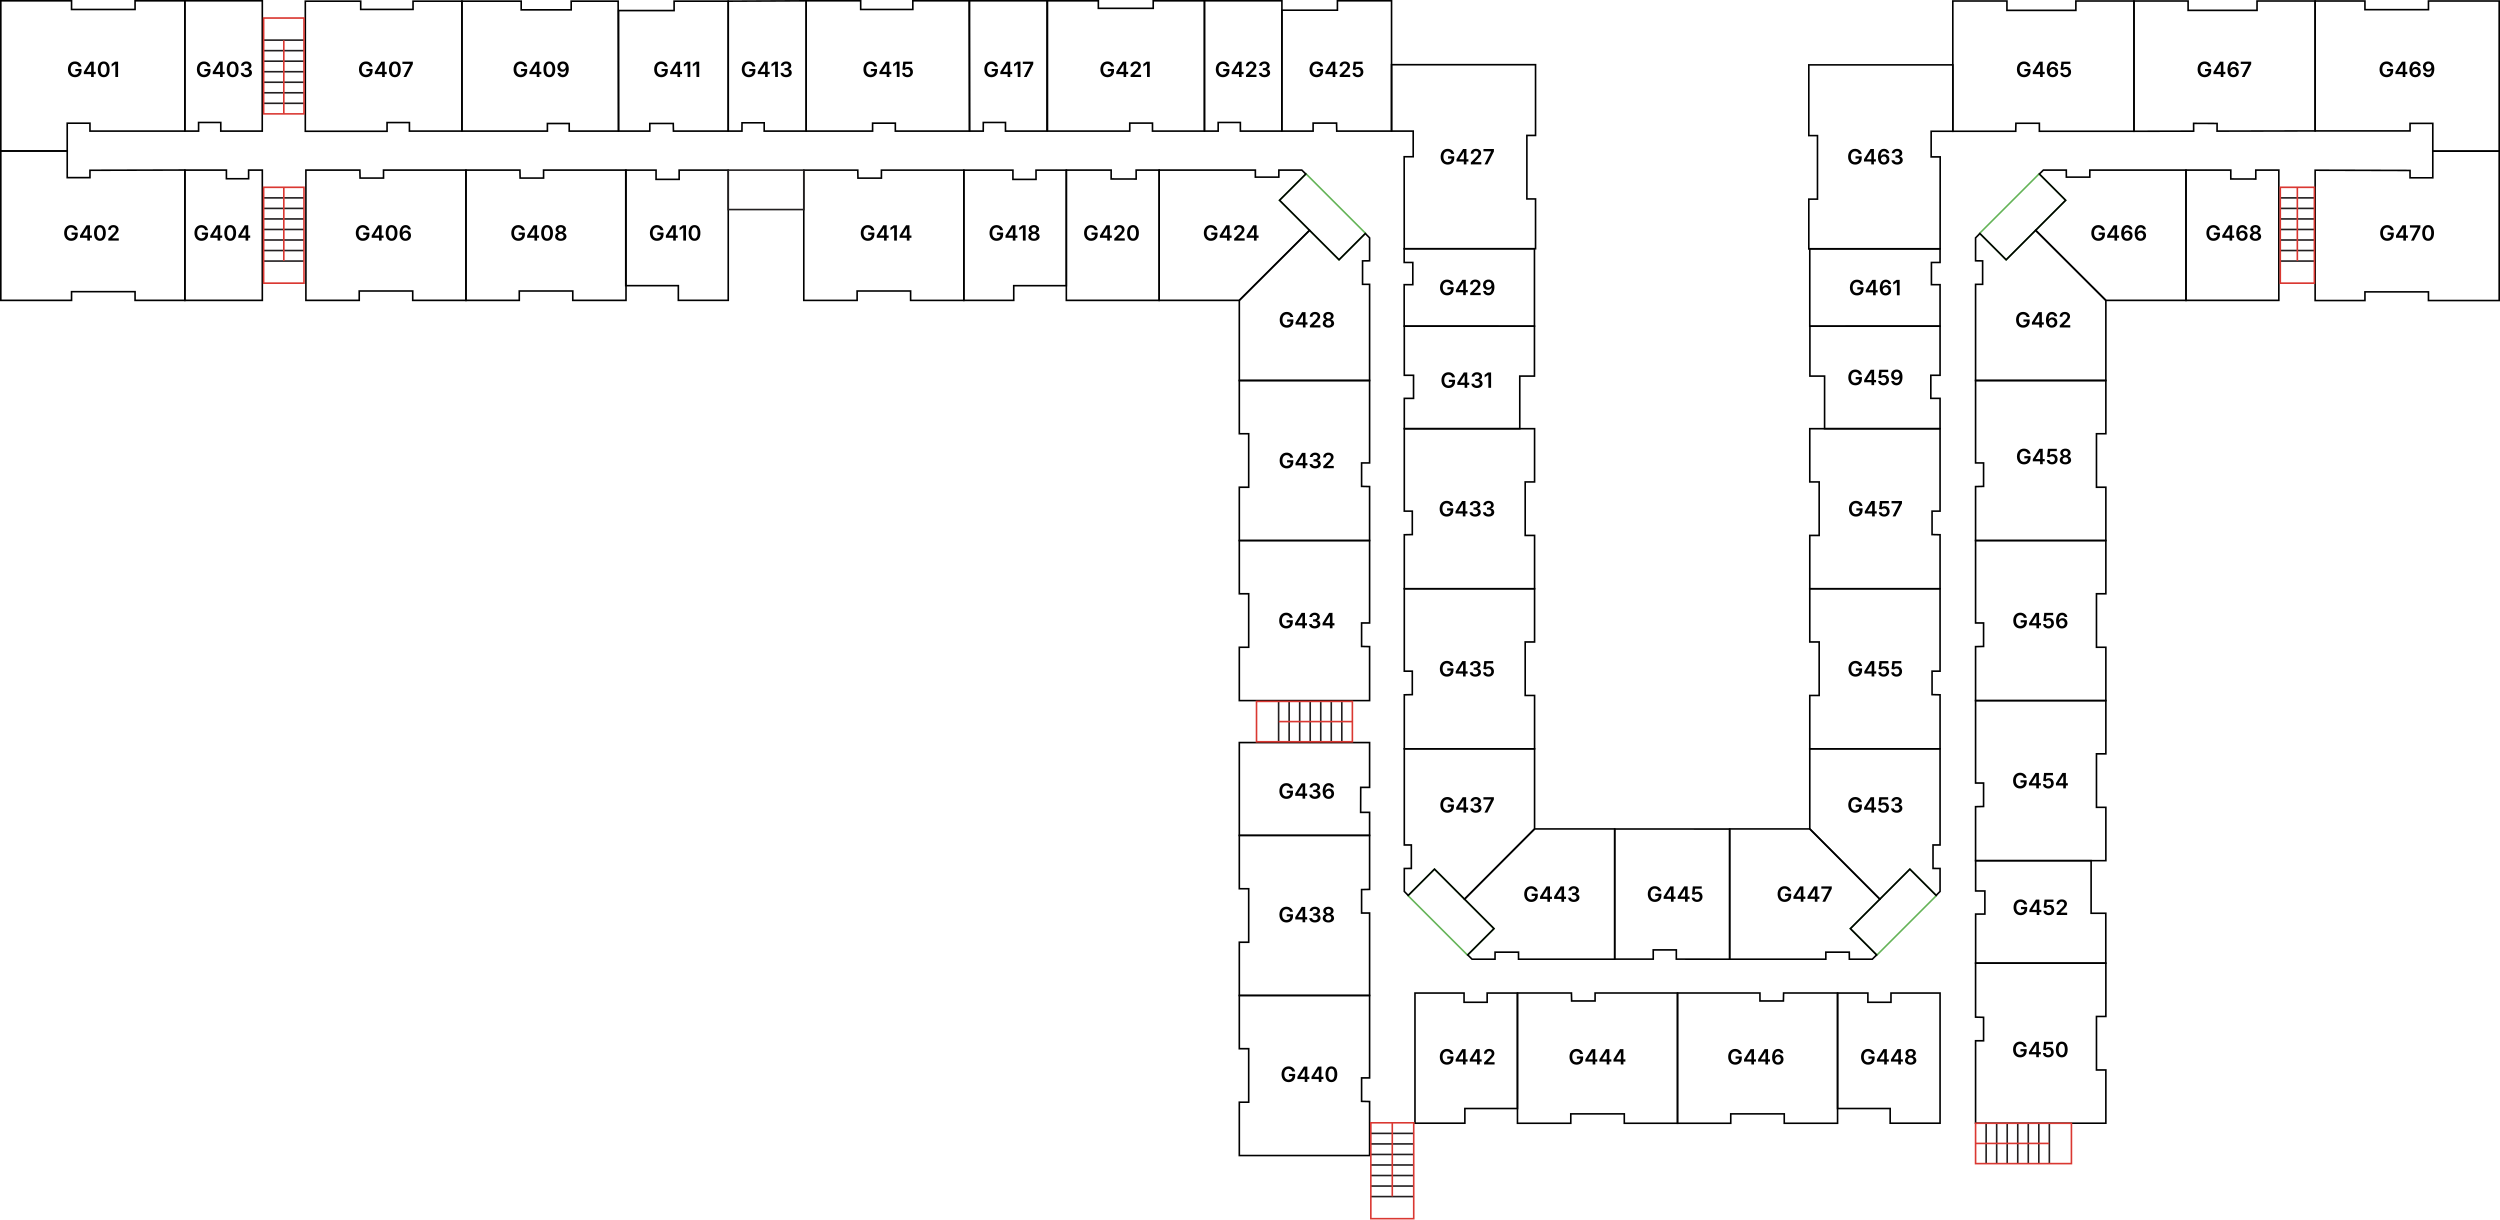
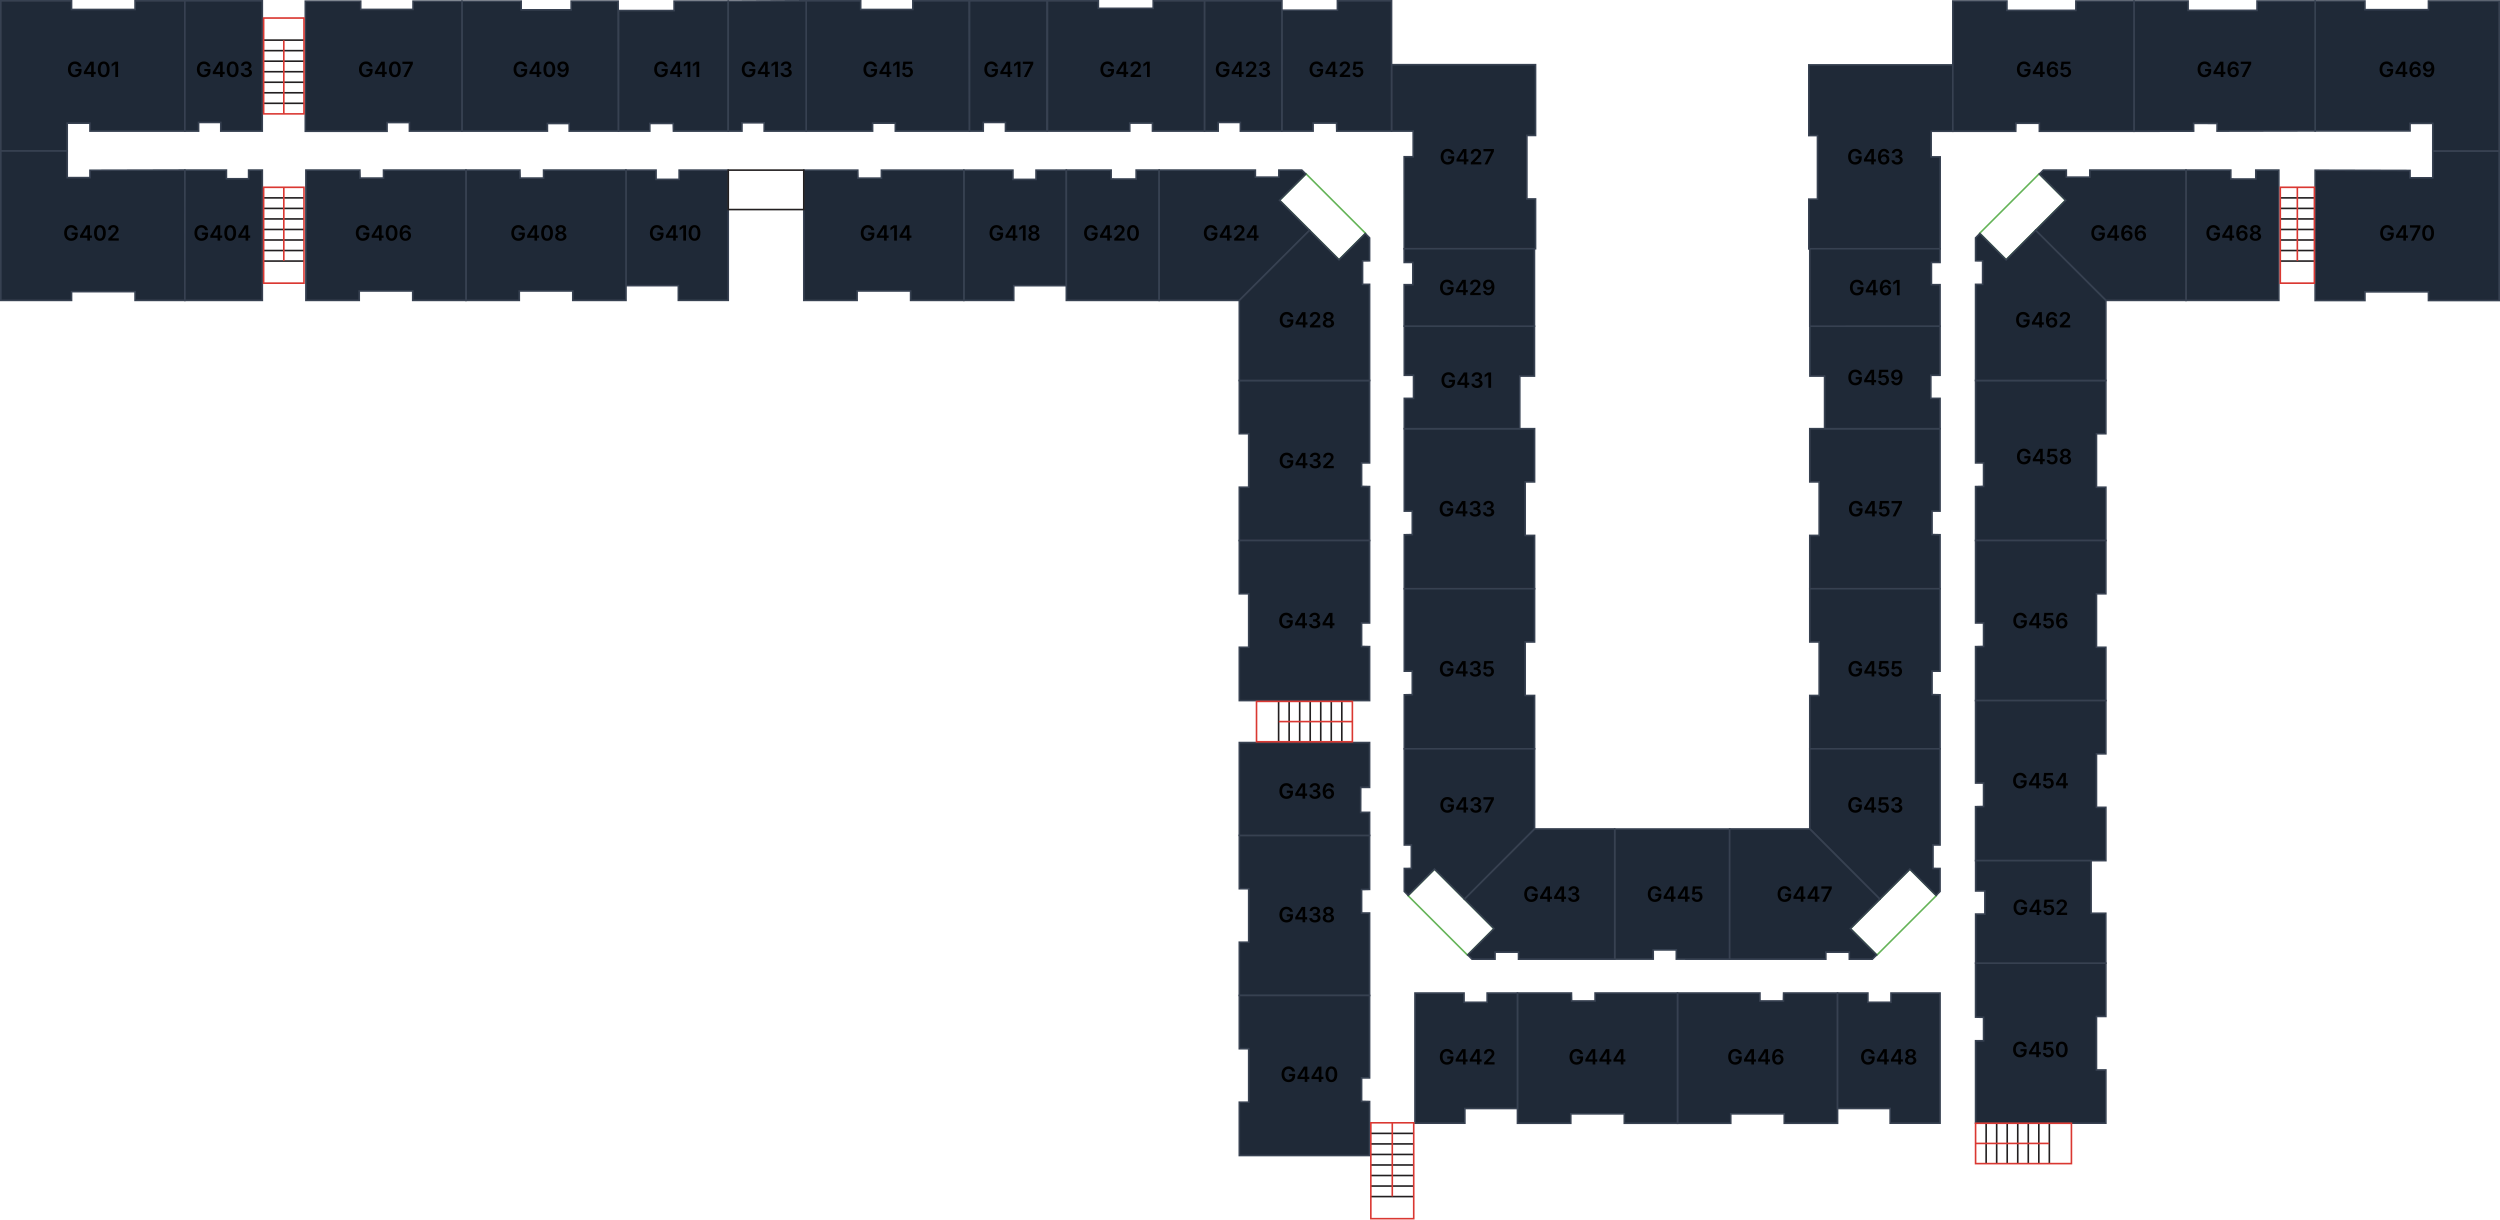
<svg xmlns="http://www.w3.org/2000/svg" id="Layer_1" data-name="Layer 1" viewBox="0 0 3078.84 1501.84">
  <defs>
    <style>
      .cls-1 {
        stroke: #64b357;
      }

      .cls-1, .cls-2, .cls-3, .cls-4 {
        fill: none;
        stroke-miterlimit: 10;
        stroke-width: 2px;
      }

      .cls-2 {
        stroke: #221f20;
      }

      .cls-3 {
        stroke: #da3832;
      }

      .cls-5 {
        font-family: Inter-SemiBold, Inter;
        font-size: 26px;
        font-weight: 600;
      }

      .cls-4 {
        stroke: #000;
      }

      .cls-6 {
        letter-spacing: -.02em;
      }

      .cls-7 {
        letter-spacing: -.02em;
      }

      .cls-8 {
        letter-spacing: 0em;
      }
+ 
+       /* App-specific styles */
+       .unit { fill: #1f2937; stroke: #374151; stroke-width: 2; cursor: pointer; transition: all 0.2s; }
+       .unit:hover { fill: #374151; }
+       .unit.selected { fill: #3b82f6; stroke: #60a5fa; }
+       .unit-label { fill: #9ca3af; font-family: sans-serif; font-size: 18px; text-anchor: middle; pointer-events: none; }
    </style>
  </defs>
  <rect class="cls-1" x="1735.14" y="1100.26" width="103.62" height="46.12" transform="translate(1317.69 -934.55) rotate(45)" />
  <polygon id="g-401" class="cls-4 unit" points="227.67 161.45 227.67 1 166.33 1 166.33 11.67 88.11 11.67 88.11 1 1 1 1 185.95 82.78 185.95 82.78 151.72 110.79 151.72 110.79 161.45 227.67 161.45" />
  <polygon id="g-402" class="cls-4 unit" points="227.67 209.4 227.67 369.92 166.33 369.92 166.33 359.22 88.11 359.22 88.11 369.92 1 369.92 1 185.95 82.78 185.95 82.78 218.77 110.79 218.77 110.79 209.7 227.67 209.4" />
  <polygon id="g-469" class="cls-4 unit" points="2851.18 161.23 2851.18 1.23 2912.51 1.23 2912.51 11.9 2990.73 11.9 2990.73 1.23 3077.84 1.23 3077.84 186.17 2996.07 186.17 2996.07 151.94 2968.05 151.94 2968.05 161.23 2851.18 161.23" />
  <polygon id="g-470" class="cls-4 unit" points="2851.18 209.62 2851.18 370.14 2912.51 370.14 2912.51 359.44 2990.73 359.44 2990.73 370.14 3077.84 370.14 3077.84 186.17 2996.07 186.17 2996.07 218.99 2968.05 218.99 2968.05 209.92 2851.18 209.62" />
  <polygon id="g-463" class="cls-4 unit" points="2389.33 306.56 2227.62 306.56 2227.62 245.22 2238.29 245.22 2238.29 167 2227.62 167 2227.62 79.89 2404.96 79.89 2404.96 161.67 2378.29 161.67 2378.29 193.22 2389.4 193.22 2389.33 306.56" />
  <polygon id="g-467" class="cls-4 unit" points="2851.18 1.23 2779.62 1.23 2779.62 12.78 2694.73 12.78 2694.73 1.23 2628.07 1.23 2628.07 161.67 2701.55 161.52 2701.51 151.93 2730.44 152.04 2730.38 161.47 2851.18 161.23 2851.18 1.23" />
  <polygon id="g-465" class="cls-4 unit" points="2628.07 1.23 2556.51 1.23 2556.51 12.78 2471.62 12.78 2471.62 1.23 2404.96 1.23 2404.96 161.67 2482.44 161.67 2482.66 151.82 2511.55 151.82 2511.55 161.67 2628.07 161.67 2628.07 1.23" />
  <polygon id="g-415" class="cls-4 unit" points="1194 161.45 1193.51 1 1124.18 1 1124.18 11.67 1059.96 11.67 1059.96 1 992.85 1 992.85 161.45 1074.63 161.45 1074.63 151.67 1102.64 151.67 1102.64 161.45 1194 161.45" />
  <polygon id="g-409" class="cls-4 unit" points="761.74 161.45 761.27 1.45 703.43 1.45 703.43 12.11 641.86 12.11 641.86 1.45 568.89 1.45 568.89 161.45 674.14 161.45 674.14 152.11 701 152.11 701 161.45 761.74 161.45" />
  <polygon id="g-427" class="cls-4 unit" points="1729.36 306.33 1891.07 306.33 1891.07 245 1880.4 245 1880.4 166.78 1891.07 166.78 1891.07 79.67 1713.74 79.67 1713.74 161.45 1740.4 161.45 1740.4 193 1729.29 193 1729.36 306.33" />
  <polygon id="g-425" class="cls-4 unit" points="1578.72 12.56 1647.07 12.56 1647.07 1 1713.74 1 1713.74 161.45 1646.25 161.45 1646.03 151.6 1617.14 151.6 1617.14 161.45 1578.62 161.45 1578.72 12.56" />
  <polygon id="g-411" class="cls-4 unit" points="761.83 13 830.18 13 830.18 1.45 896.85 1.45 896.85 161.45 829.36 161.45 829.14 152.04 800.25 152.04 800.25 161.45 761.74 161.45 761.83 13" />
  <polygon id="g-433" class="cls-4 unit" points="1889.88 527.95 1889.88 593.5 1878.33 593.5 1878.33 659.39 1889.88 659.39 1889.88 725.06 1729.44 725.06 1729.44 658.57 1739.29 658.35 1739.29 629.46 1729.44 629.46 1729.44 527.95 1889.88 527.95" />
  <polygon id="g-435" class="cls-4 unit" points="1889.88 725.06 1889.88 790.61 1878.33 790.61 1878.33 856.5 1889.88 856.5 1889.88 922.17 1729.44 922.17 1729.44 855.68 1739.29 855.46 1739.29 826.57 1729.44 826.57 1729.44 725.06 1889.88 725.06" />
  <polygon id="g-431" class="cls-4 unit" points="1889.74 401.72 1729.44 401.72 1729.44 462.17 1740.82 462.17 1740.82 490.61 1729.44 490.61 1729.44 527.95 1871.65 527.95 1871.65 463.17 1889.74 463.17 1889.74 401.72" />
  <polygon id="g-418" class="cls-4 unit" points="1187.01 369.92 1187.01 209.55 1247.45 209.55 1247.45 220.93 1275.9 220.93 1275.9 209.55 1313.23 209.55 1313.23 351.82 1248.45 351.82 1248.45 369.92 1187.01 369.92" />
  <polygon id="g-410" class="cls-4 unit" points="896.85 369.88 896.85 209.51 836.4 209.51 836.4 220.89 807.96 220.89 807.96 209.51 770.63 209.51 770.63 351.79 835.4 351.79 835.4 369.88 896.85 369.88" />
  <polygon id="g-445" class="cls-4 unit" points="1988.56 1020.92 1988.56 1181.22 2036.01 1181.22 2036.01 1169.84 2064.45 1169.84 2064.45 1181.22 2130.13 1181.29 2130.13 1020.99 1988.56 1020.92" />
  <polygon id="g-457" class="cls-4 unit" points="2228.81 527.95 2228.81 593.5 2240.37 593.5 2240.37 659.39 2228.81 659.39 2228.81 725.06 2389.25 725.06 2389.25 658.57 2379.4 658.35 2379.4 629.46 2389.25 629.46 2389.25 527.95 2228.81 527.95" />
  <polygon id="g-455" class="cls-4 unit" points="2228.81 725.06 2228.81 790.61 2240.37 790.61 2240.37 856.5 2228.81 856.5 2228.81 922.17 2389.25 922.17 2389.25 855.68 2379.4 855.46 2379.4 826.57 2389.25 826.57 2389.25 725.06 2228.81 725.06" />
  <polygon id="g-458" class="cls-4 unit" points="2593.44 468.6 2593.44 534.15 2581.88 534.15 2581.88 600.04 2593.44 600.04 2593.44 665.71 2432.99 665.71 2432.99 599.23 2442.84 599 2442.84 570.11 2432.99 570.11 2432.99 468.6 2593.44 468.6" />
  <polygon id="g-456" class="cls-4 unit" points="2593.44 665.71 2593.44 731.26 2581.88 731.26 2581.88 797.15 2593.44 797.15 2593.44 862.82 2432.99 862.82 2432.99 796.34 2442.84 796.11 2442.84 767.22 2432.99 767.22 2432.99 665.71 2593.44 665.71" />
  <polygon id="g-432" class="cls-4 unit" points="1526.26 468.6 1526.26 534.15 1537.81 534.15 1537.81 600.04 1526.26 600.04 1526.26 665.71 1686.7 665.71 1686.7 599.23 1676.85 599 1676.85 570.11 1686.7 570.11 1686.7 468.6 1526.26 468.6" />
  <polygon id="g-414" class="cls-4 unit" points="1187.01 369.96 1121.45 369.96 1121.45 358.4 1055.57 358.4 1055.57 369.96 989.9 369.96 989.9 209.51 1056.38 209.51 1056.6 219.36 1085.49 219.36 1085.49 209.51 1187.01 209.51 1187.01 369.96" />
  <polygon id="g-408" class="cls-4 unit" points="770.95 369.92 705.39 369.92 705.39 358.36 639.51 358.36 639.51 369.92 573.84 369.92 573.84 209.47 640.32 209.47 640.54 219.32 669.43 219.32 669.43 209.47 770.95 209.47 770.95 369.92" />
  <polygon id="g-406" class="cls-4 unit" points="573.84 369.92 508.28 369.92 508.28 358.36 442.4 358.36 442.4 369.92 376.73 369.92 376.73 209.47 443.21 209.47 443.43 219.32 472.32 219.32 472.32 209.47 573.84 209.47 573.84 369.92" />
  <polygon id="g-434" class="cls-4 unit" points="1526.26 665.71 1526.26 731.26 1537.81 731.26 1537.81 797.15 1526.26 797.15 1526.26 862.82 1686.7 862.82 1686.7 796.34 1676.85 796.11 1676.85 767.22 1686.7 767.22 1686.7 665.71 1526.26 665.71" />
  <polygon id="g-438" class="cls-4 unit" points="1526.26 1225.95 1526.26 1160.39 1537.81 1160.39 1537.81 1094.5 1526.26 1094.5 1526.26 1028.84 1686.7 1028.84 1686.7 1095.32 1676.85 1095.54 1676.85 1124.43 1686.7 1124.43 1686.7 1225.95 1526.26 1225.95" />
  <polygon id="g-440" class="cls-4 unit" points="1526.26 1225.95 1526.26 1291.5 1537.81 1291.5 1537.81 1357.39 1526.26 1357.39 1526.26 1423.06 1686.7 1423.06 1686.7 1356.58 1676.85 1356.35 1676.85 1327.47 1686.7 1327.47 1686.7 1225.95 1526.26 1225.95" />
  <polygon id="g-454" class="cls-4 unit" points="2593.44 862.82 2593.44 928.37 2581.88 928.37 2581.88 994.26 2593.44 994.26 2593.44 1059.93 2432.99 1059.93 2432.99 993.45 2442.84 993.22 2442.84 964.34 2432.99 964.34 2432.99 862.82 2593.44 862.82" />
  <polygon id="g-450" class="cls-4 unit" points="2593.44 1383.26 2593.44 1317.71 2581.88 1317.71 2581.88 1251.82 2593.44 1251.82 2593.44 1186.15 2432.99 1186.15 2432.99 1252.63 2442.84 1252.86 2442.84 1281.75 2432.99 1281.75 2432.99 1383.26 2593.44 1383.26" />
  <polygon id="g-446" class="cls-4 unit" points="2065.92 1383.34 2131.48 1383.34 2131.48 1371.78 2197.37 1371.78 2197.37 1383.34 2263.03 1383.34 2263.03 1222.89 2196.55 1222.89 2196.33 1232.74 2167.44 1232.74 2167.44 1222.89 2065.92 1222.89 2065.92 1383.34" />
  <polygon id="g-444" class="cls-4 unit" points="2065.92 1383.34 2000.37 1383.34 2000.37 1371.78 1934.48 1371.78 1934.48 1383.34 1868.81 1383.34 1868.81 1222.89 1935.29 1222.89 1935.52 1232.74 1964.4 1232.74 1964.4 1222.89 2065.92 1222.89 2065.92 1383.34" />
  <polygon id="g-459" class="cls-4 unit" points="2228.96 401.72 2389.25 401.72 2389.25 462.17 2377.88 462.17 2377.88 490.61 2389.25 490.61 2389.25 527.95 2247.04 527.95 2247.04 463.17 2228.96 463.17 2228.96 401.72" />
  <polygon id="g-452" class="cls-4 unit" points="2593.36 1186.15 2433.07 1186.15 2433.07 1125.71 2444.44 1125.71 2444.44 1097.26 2433.07 1097.26 2433.07 1059.93 2575.28 1059.93 2575.28 1124.71 2593.36 1124.71 2593.36 1186.15" />
  <polygon id="g-448" class="cls-4 unit" points="2389.25 1383.26 2389.25 1222.97 2328.81 1222.97 2328.81 1234.34 2300.37 1234.34 2300.37 1222.97 2263.03 1222.97 2263.03 1365.17 2327.81 1365.17 2327.81 1383.26 2389.25 1383.26" />
  <polygon id="g-442" class="cls-4 unit" points="1742.59 1383.26 1742.59 1222.97 1803.03 1222.97 1803.03 1234.34 1831.48 1234.34 1831.48 1222.97 1868.81 1222.97 1868.81 1365.17 1804.03 1365.17 1804.03 1383.26 1742.59 1383.26" />
  <polygon id="g-468" class="cls-4 unit" points="2806.46 209.47 2778.09 209.47 2778.09 220.48 2747.3 220.41 2747.3 209.47 2692.12 209.47 2692.12 369.92 2806.46 369.92 2806.46 209.47" />
  <polygon id="g-420" class="cls-4 unit" points="1427.58 209.47 1399.21 209.47 1399.21 220.48 1368.42 220.41 1368.42 209.47 1313.23 209.47 1313.23 369.92 1427.58 369.92 1427.58 209.47" />
  <polygon id="g-436" class="cls-4 unit" points="1686.7 1028.84 1686.7 1000.47 1675.69 1000.47 1675.77 969.68 1686.7 969.68 1686.7 914.49 1526.26 914.49 1526.26 1028.84 1686.7 1028.84" />
  <polygon id="g-423" class="cls-4 unit" points="1578.72 12.56 1578.72 1 1483.33 1 1483.33 161.45 1500.22 161.45 1500.22 150.82 1527.55 150.82 1527.55 161.45 1578.62 161.45 1578.72 12.56" />
  <polygon id="g-429" class="cls-4 unit" points="1878.18 401.72 1889.74 401.72 1889.74 306.33 1729.29 306.33 1729.29 323.22 1739.92 323.22 1739.92 350.56 1729.29 350.56 1729.29 401.63 1878.18 401.72" />
  <polygon id="g-461" class="cls-4 unit" points="2240.37 401.72 2228.81 401.72 2228.81 306.33 2389.25 306.33 2389.25 323.22 2378.62 323.22 2378.62 350.56 2389.25 350.56 2389.25 401.63 2240.37 401.72" />
  <polygon id="g-403" class="cls-4 unit" points="323.05 12.56 323.05 1 227.67 1 227.67 161.45 244.56 161.45 244.56 150.82 271.89 150.82 271.89 161.45 322.96 161.45 323.05 12.56" />
  <polygon id="g-404" class="cls-4 unit" points="227.67 358.36 227.67 369.92 323.05 369.92 323.05 209.47 306.17 209.47 306.17 220.1 278.83 220.1 278.83 209.47 227.76 209.47 227.67 358.36" />
  <polygon id="g-417" class="cls-4 unit" points="1289.45 12.56 1289.45 1 1194.06 1 1194 161.45 1210.89 161.45 1210.95 150.82 1238.28 150.82 1238.28 161.45 1289.36 161.45 1289.45 12.56" />
  <polygon id="g-413" class="cls-4 unit" points="992.85 1 896.85 1.45 896.85 161.45 913.74 161.45 913.8 151.23 941.13 151.23 941.13 161.45 992.85 161.45 992.85 1" />
  <polygon id="g-421" class="cls-4 unit" points="1483.33 161.45 1419.33 161.45 1419.33 151.6 1391.33 151.6 1391.33 161.45 1290 161.45 1290 1 1352.66 1 1352.66 10.26 1420.22 10.26 1420.22 1 1483.33 1 1483.33 161.45" />
  <polygon id="g-407" class="cls-4 unit" points="568.89 161.45 504.22 161.45 504.22 150.93 476.67 150.93 476.67 161.67 376 161.67 376 1.45 444.22 1.45 444.22 11.6 508.67 11.6 508.67 1.45 568.89 1.45 568.89 161.45" />
  <polygon id="g-437" class="cls-4 unit" points="1729.44 922.17 1729.44 1040.61 1738.11 1040.61 1738.11 1069.5 1729.44 1069.56 1729.44 1097.84 1734.28 1102.72 1766.63 1070.38 1803.59 1107.34 1889.88 1020.74 1889.88 922.17 1729.44 922.17" />
  <polygon id="g-443" class="cls-4 unit" points="1988.56 1181.29 1870.12 1181.29 1870.12 1172.62 1841.23 1172.62 1841.17 1181.29 1812.89 1181.29 1807.55 1176 1839.9 1143.65 1803.59 1107.34 1889.99 1020.85 1988.56 1020.85 1988.56 1181.29" />
  <rect class="cls-1" x="2279.93" y="1100.26" width="103.62" height="46.12" transform="translate(4774.83 268.84) rotate(135)" />
  <polygon id="g-453" class="cls-4 unit" points="2389.25 922.17 2389.25 1040.61 2380.58 1040.61 2380.58 1069.5 2389.25 1069.56 2389.25 1097.84 2384.41 1102.72 2352.07 1070.38 2315.1 1107.34 2228.81 1020.74 2228.81 922.17 2389.25 922.17" />
  <polygon id="g-447" class="cls-4 unit" points="2130.13 1181.29 2248.58 1181.29 2248.58 1172.62 2277.46 1172.62 2277.53 1181.29 2305.8 1181.29 2311.14 1176 2278.8 1143.65 2315.1 1107.34 2228.71 1020.85 2130.13 1020.85 2130.13 1181.29" />
  <rect class="cls-1" x="1576.92" y="243.93" width="103.62" height="46.12" transform="translate(665.83 -1073.49) rotate(45)" />
  <polygon id="g-424" class="cls-4 unit" points="1427.58 209.47 1546.02 209.47 1546.02 218.15 1574.91 218.15 1574.97 209.47 1603.25 209.47 1608.13 214.32 1575.79 246.66 1612.75 283.63 1526.15 369.92 1427.58 369.92 1427.58 209.47" />
  <polygon id="g-428" class="cls-4 unit" points="1686.7 468.6 1686.7 350.15 1678.03 350.15 1678.03 321.26 1686.7 321.2 1686.7 292.93 1681.41 287.58 1649.06 319.93 1612.75 283.63 1526.26 370.02 1526.26 468.6 1686.7 468.6" />
  <rect class="cls-1" x="2439.15" y="243.93" width="103.62" height="46.12" transform="translate(4441.13 -1305.6) rotate(135)" />
  <polygon id="g-466" class="cls-4 unit" points="2692.12 209.47 2573.67 209.47 2573.67 218.15 2544.78 218.15 2544.72 209.47 2516.45 209.47 2511.56 214.32 2543.91 246.66 2506.94 283.63 2593.54 369.92 2692.12 369.92 2692.12 209.47" />
  <polygon id="g-462" class="cls-4 unit" points="2432.99 468.6 2432.99 350.15 2441.67 350.15 2441.67 321.26 2432.99 321.2 2432.99 292.93 2438.29 287.58 2470.64 319.93 2506.94 283.63 2593.44 370.02 2593.44 468.6 2432.99 468.6" />
  <text class="cls-5" transform="translate(440.77 94.84)">
    <tspan x="0" y="0">G4</tspan>
    <tspan class="cls-6" x="36.94" y="0">0</tspan>
    <tspan x="53.76" y="0">7</tspan>
  </text>
  <text class="cls-5" transform="translate(436.88 296.35)">
    <tspan x="0" y="0">G406</tspan>
  </text>
  <text class="cls-5" transform="translate(631.17 94.84)">
    <tspan x="0" y="0">G409</tspan>
  </text>
  <text class="cls-5" transform="translate(628.36 296.35)">
    <tspan x="0" y="0">G408</tspan>
  </text>
  <text class="cls-5" transform="translate(804.32 94.84)">
    <tspan x="0" y="0">G</tspan>
    <tspan class="cls-8" x="19.63" y="0">4</tspan>
    <tspan x="36.68" y="0">11</tspan>
  </text>
  <text class="cls-5" transform="translate(799.06 296.35)">
    <tspan x="0" y="0">G</tspan>
    <tspan class="cls-8" x="19.63" y="0">4</tspan>
    <tspan x="36.68" y="0">10</tspan>
  </text>
  <text class="cls-5" transform="translate(1062.03 94.84)">
    <tspan x="0" y="0">G</tspan>
    <tspan class="cls-8" x="19.63" y="0">4</tspan>
    <tspan x="36.68" y="0">15</tspan>
  </text>
  <text class="cls-5" transform="translate(1058.75 296.35)">
    <tspan x="0" y="0">G</tspan>
    <tspan class="cls-8" x="19.63" y="0">4</tspan>
    <tspan x="36.68" y="0">14</tspan>
  </text>
  <text class="cls-5" transform="translate(1210.92 94.84)">
    <tspan x="0" y="0">G</tspan>
    <tspan class="cls-8" x="19.63" y="0">4</tspan>
    <tspan x="36.68" y="0">17</tspan>
  </text>
  <text class="cls-5" transform="translate(1217.31 296.35)">
    <tspan x="0" y="0">G</tspan>
    <tspan class="cls-8" x="19.63" y="0">4</tspan>
    <tspan x="36.68" y="0">18</tspan>
  </text>
  <text class="cls-5" transform="translate(1353.86 94.84)">
    <tspan x="0" y="0">G421</tspan>
  </text>
  <text class="cls-5" transform="translate(1496 94.84)">
    <tspan x="0" y="0">G423</tspan>
  </text>
  <text class="cls-5" transform="translate(1611.41 94.84)">
    <tspan x="0" y="0">G425</tspan>
  </text>
  <text class="cls-5" transform="translate(1772.9 202.46)">
    <tspan x="0" y="0">G427</tspan>
  </text>
  <text class="cls-5" transform="translate(1772.11 363.48)">
    <tspan x="0" y="0">G429</tspan>
  </text>
  <text class="cls-5" transform="translate(1574.71 403.3)">
    <tspan x="0" y="0">G428</tspan>
  </text>
  <text class="cls-5" transform="translate(1773.89 477.6)">
    <tspan x="0" y="0">G431</tspan>
  </text>
  <text class="cls-5" transform="translate(1771.67 635.96)">
    <tspan x="0" y="0">G433</tspan>
  </text>
  <text class="cls-5" transform="translate(1574.05 773.72)">
    <tspan x="0" y="0">G434</tspan>
  </text>
  <text class="cls-5" transform="translate(1574.29 983.62)">
    <tspan x="0" y="0">G436</tspan>
  </text>
  <text class="cls-5" transform="translate(1772.51 1000.71)">
    <tspan x="0" y="0">G437</tspan>
  </text>
  <text class="cls-5" transform="translate(1875.8 1110.56)">
    <tspan x="0" y="0">G443</tspan>
  </text>
  <text class="cls-5" transform="translate(2028 1110.52)">
    <tspan x="0" y="0">G445</tspan>
  </text>
  <text class="cls-5" transform="translate(2187.86 1110.52)">
    <tspan x="0" y="0">G447</tspan>
  </text>
  <text class="cls-5" transform="translate(2274.9 1000.71)">
    <tspan x="0" y="0">G453</tspan>
  </text>
  <text class="cls-5" transform="translate(1574.31 1135.83)">
    <tspan x="0" y="0">G438</tspan>
  </text>
  <text class="cls-5" transform="translate(1576.96 1332.45)">
    <tspan x="0" y="0">G440</tspan>
  </text>
  <text class="cls-5" transform="translate(1771.88 1310.95)">
    <tspan x="0" y="0">G442</tspan>
  </text>
  <text class="cls-5" transform="translate(1931.58 1310.95)">
    <tspan x="0" y="0">G444</tspan>
  </text>
  <text class="cls-5" transform="translate(2127.01 1310.95)">
    <tspan x="0" y="0">G446</tspan>
  </text>
  <text class="cls-5" transform="translate(2290.62 1310.95)">
    <tspan x="0" y="0">G448</tspan>
  </text>
  <text class="cls-5" transform="translate(2477.85 1301.95)">
    <tspan x="0" y="0">G450</tspan>
  </text>
  <text class="cls-5" transform="translate(2478.44 1126.83)">
    <tspan x="0" y="0">G452</tspan>
  </text>
  <text class="cls-5" transform="translate(2477.87 970.83)">
    <tspan x="0" y="0">G454</tspan>
  </text>
  <text class="cls-5" transform="translate(2478.1 773.72)">
    <tspan x="0" y="0">G456</tspan>
  </text>
  <text class="cls-5" transform="translate(2482.62 571.67)">
    <tspan x="0" y="0">G458</tspan>
  </text>
  <text class="cls-5" transform="translate(2481.54 403.3)">
    <tspan x="0" y="0">G462</tspan>
  </text>
  <text class="cls-5" transform="translate(2275.15 833.07)">
    <tspan x="0" y="0">G455</tspan>
  </text>
  <text class="cls-5" transform="translate(2275.74 635.96)">
    <tspan x="0" y="0">G457</tspan>
  </text>
  <text class="cls-5" transform="translate(2274.95 474.29)">
    <tspan x="0" y="0">G459</tspan>
  </text>
  <text class="cls-5" transform="translate(2276.92 363.59)">
    <tspan x="0" y="0">G461</tspan>
  </text>
  <text class="cls-5" transform="translate(2274.7 202.46)">
    <tspan x="0" y="0">G463</tspan>
  </text>
  <text class="cls-5" transform="translate(2482.59 94.84)">
    <tspan x="0" y="0">G465</tspan>
  </text>
  <text class="cls-5" transform="translate(2705.1 94.84)">
    <tspan x="0" y="0">G467</tspan>
  </text>
  <text class="cls-5" transform="translate(2929.19 94.84)">
    <tspan x="0" y="0">G469</tspan>
  </text>
  <text class="cls-5" transform="translate(2929.94 296.35)">
    <tspan x="0" y="0">G4</tspan>
    <tspan class="cls-7" x="36.94" y="0">7</tspan>
    <tspan x="51.8" y="0">0</tspan>
  </text>
  <text class="cls-5" transform="translate(2715.93 296.35)">
    <tspan x="0" y="0">G468</tspan>
  </text>
  <text class="cls-5" transform="translate(2574.21 296.35)">
    <tspan x="0" y="0">G466</tspan>
  </text>
  <text class="cls-5" transform="translate(1771.92 833.07)">
    <tspan x="0" y="0">G435</tspan>
  </text>
  <text class="cls-5" transform="translate(1574.63 576.61)">
    <tspan x="0" y="0">G432</tspan>
  </text>
  <text class="cls-5" transform="translate(1333.76 296.35)">
    <tspan x="0" y="0">G420</tspan>
  </text>
  <text class="cls-5" transform="translate(1481.25 296.35)">
    <tspan x="0" y="0">G4</tspan>
    <tspan class="cls-7" x="36.94" y="0">2</tspan>
    <tspan x="52.69" y="0">4</tspan>
  </text>
  <text class="cls-5" transform="translate(912.21 94.84)">
    <tspan x="0" y="0">G</tspan>
    <tspan class="cls-8" x="19.63" y="0">4</tspan>
    <tspan x="36.68" y="0">13</tspan>
  </text>
  <text class="cls-5" transform="translate(241.17 94.84)">
    <tspan x="0" y="0">G403</tspan>
  </text>
  <text class="cls-5" transform="translate(238.14 296.35)">
    <tspan x="0" y="0">G404</tspan>
  </text>
  <text class="cls-5" transform="translate(82.36 94.84)">
    <tspan x="0" y="0">G401</tspan>
  </text>
  <text class="cls-5" transform="translate(77.69 296.35)">
    <tspan x="0" y="0">G402</tspan>
  </text>
  <g id="Stairs">
    <line class="cls-2" x1="374.37" y1="127.23" x2="324.69" y2="127.23" />
    <line class="cls-2" x1="374.37" y1="114.26" x2="324.69" y2="114.26" />
    <line class="cls-2" x1="374.37" y1="101.29" x2="324.69" y2="101.29" />
    <line class="cls-2" x1="374.37" y1="88.32" x2="324.69" y2="88.32" />
    <line class="cls-2" x1="374.37" y1="75.35" x2="324.69" y2="75.35" />
    <line class="cls-2" x1="374.37" y1="62.38" x2="324.69" y2="62.38" />
    <line class="cls-2" x1="374.37" y1="49.41" x2="324.69" y2="49.41" />
    <line class="cls-3" x1="349.52" y1="140.25" x2="349.52" y2="49.61" />
    <rect class="cls-3" x="290.5" y="56.39" width="118.05" height="49.68" transform="translate(268.3 430.75) rotate(-90)" />
  </g>
  <g id="Stairs-2" data-name="Stairs">
    <line class="cls-2" x1="324.68" y1="243.69" x2="374.36" y2="243.69" />
    <line class="cls-2" x1="324.68" y1="256.66" x2="374.36" y2="256.66" />
    <line class="cls-2" x1="324.68" y1="269.63" x2="374.36" y2="269.63" />
    <line class="cls-2" x1="324.68" y1="282.6" x2="374.36" y2="282.6" />
    <line class="cls-2" x1="324.68" y1="295.57" x2="374.36" y2="295.57" />
    <line class="cls-2" x1="324.68" y1="308.54" x2="374.36" y2="308.54" />
    <line class="cls-2" x1="324.68" y1="321.51" x2="374.36" y2="321.51" />
    <line class="cls-3" x1="349.52" y1="230.67" x2="349.52" y2="321.31" />
    <rect class="cls-3" x="290.5" y="264.86" width="118.05" height="49.68" transform="translate(639.22 -59.83) rotate(90)" />
  </g>
  <g id="Stairs-3" data-name="Stairs">
    <line class="cls-2" x1="1652.48" y1="863.82" x2="1652.48" y2="913.49" />
    <line class="cls-2" x1="1639.51" y1="863.82" x2="1639.51" y2="913.49" />
    <line class="cls-2" x1="1626.54" y1="863.82" x2="1626.54" y2="913.49" />
    <line class="cls-2" x1="1613.57" y1="863.82" x2="1613.57" y2="913.49" />
    <line class="cls-2" x1="1600.6" y1="863.82" x2="1600.6" y2="913.49" />
    <line class="cls-2" x1="1587.63" y1="863.82" x2="1587.63" y2="913.49" />
    <line class="cls-2" x1="1574.66" y1="863.82" x2="1574.66" y2="913.49" />
    <line class="cls-3" x1="1665.5" y1="888.66" x2="1574.86" y2="888.66" />
    <rect class="cls-3" x="1547.45" y="863.82" width="118.05" height="49.68" transform="translate(3212.95 1777.32) rotate(-180)" />
  </g>
  <g id="Stairs-4" data-name="Stairs">
    <line class="cls-2" x1="1688.24" y1="1395.81" x2="1741.05" y2="1395.81" />
    <line class="cls-2" x1="1688.24" y1="1408.78" x2="1741.05" y2="1408.78" />
    <line class="cls-2" x1="1688.24" y1="1421.75" x2="1741.05" y2="1421.75" />
    <line class="cls-2" x1="1688.24" y1="1434.72" x2="1741.05" y2="1434.72" />
    <line class="cls-2" x1="1688.24" y1="1447.69" x2="1741.05" y2="1447.69" />
    <line class="cls-2" x1="1688.24" y1="1460.66" x2="1741.05" y2="1460.66" />
    <line class="cls-2" x1="1688.24" y1="1473.63" x2="1741.05" y2="1473.63" />
    <line class="cls-3" x1="1714.65" y1="1382.79" x2="1714.65" y2="1473.43" />
    <rect class="cls-3" x="1655.62" y="1415.41" width="118.05" height="52.81" transform="translate(3156.46 -272.83) rotate(90)" />
  </g>
  <g id="Stairs-5" data-name="Stairs">
    <line class="cls-2" x1="2446.01" y1="1433.01" x2="2446.01" y2="1383.34" />
    <line class="cls-2" x1="2458.98" y1="1433.01" x2="2458.98" y2="1383.34" />
    <line class="cls-2" x1="2471.95" y1="1433.01" x2="2471.96" y2="1383.34" />
    <line class="cls-2" x1="2484.92" y1="1433.01" x2="2484.93" y2="1383.34" />
    <line class="cls-2" x1="2497.9" y1="1433.01" x2="2497.9" y2="1383.34" />
    <line class="cls-2" x1="2510.87" y1="1433.01" x2="2510.87" y2="1383.34" />
    <line class="cls-2" x1="2523.84" y1="1433.01" x2="2523.84" y2="1383.34" />
    <line class="cls-3" x1="2432.99" y1="1408.17" x2="2523.63" y2="1408.17" />
    <rect class="cls-3" x="2432.99" y="1383.34" width="118.05" height="49.68" />
  </g>
  <g id="Stairs-6" data-name="Stairs">
    <line class="cls-2" x1="2808.26" y1="243.69" x2="2850.26" y2="243.69" />
    <line class="cls-2" x1="2808.26" y1="256.66" x2="2850.26" y2="256.66" />
    <line class="cls-2" x1="2808.26" y1="269.63" x2="2850.26" y2="269.63" />
    <line class="cls-2" x1="2808.26" y1="282.6" x2="2850.26" y2="282.6" />
    <line class="cls-2" x1="2808.26" y1="295.57" x2="2850.26" y2="295.57" />
    <line class="cls-2" x1="2808.26" y1="308.54" x2="2850.26" y2="308.54" />
    <line class="cls-2" x1="2808.26" y1="321.51" x2="2850.26" y2="321.51" />
    <line class="cls-3" x1="2829.26" y1="230.67" x2="2829.26" y2="321.31" />
    <rect class="cls-3" x="2770.24" y="268.7" width="118.05" height="42" transform="translate(3118.96 -2539.57) rotate(90)" />
  </g>
  <rect class="cls-2" x="896.85" y="209.51" width="93.05" height="48.57" />
</svg>
